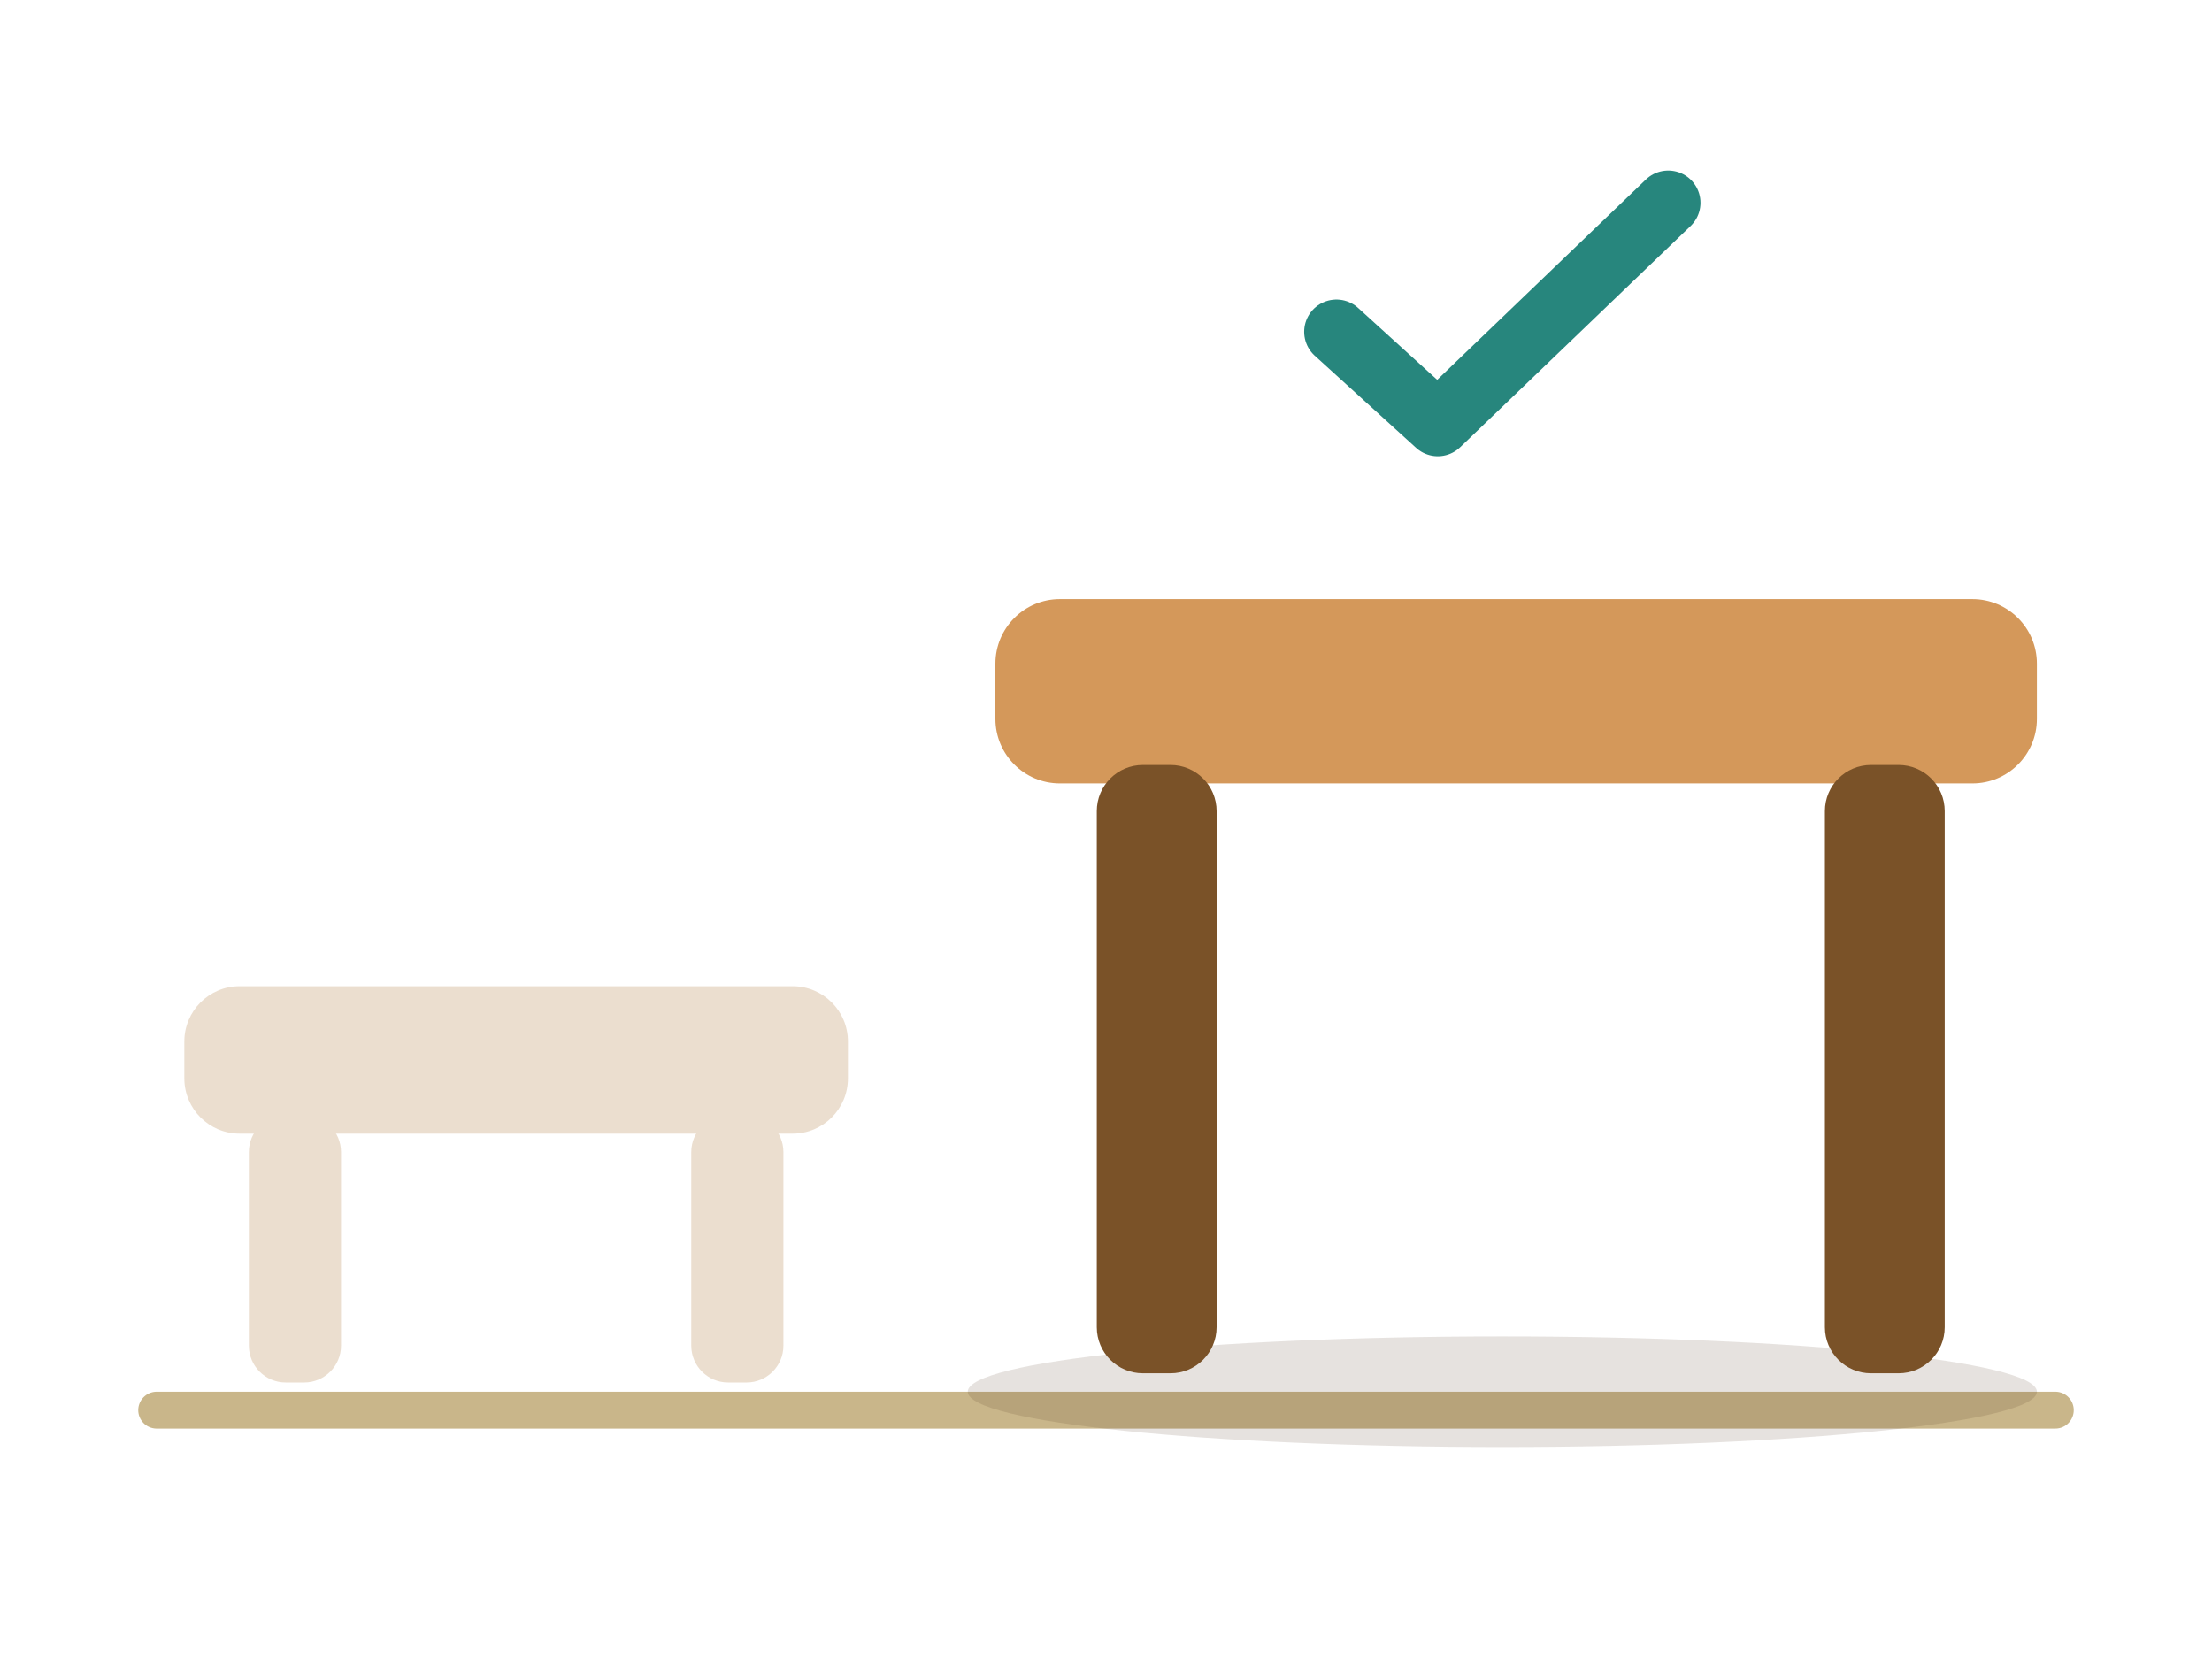
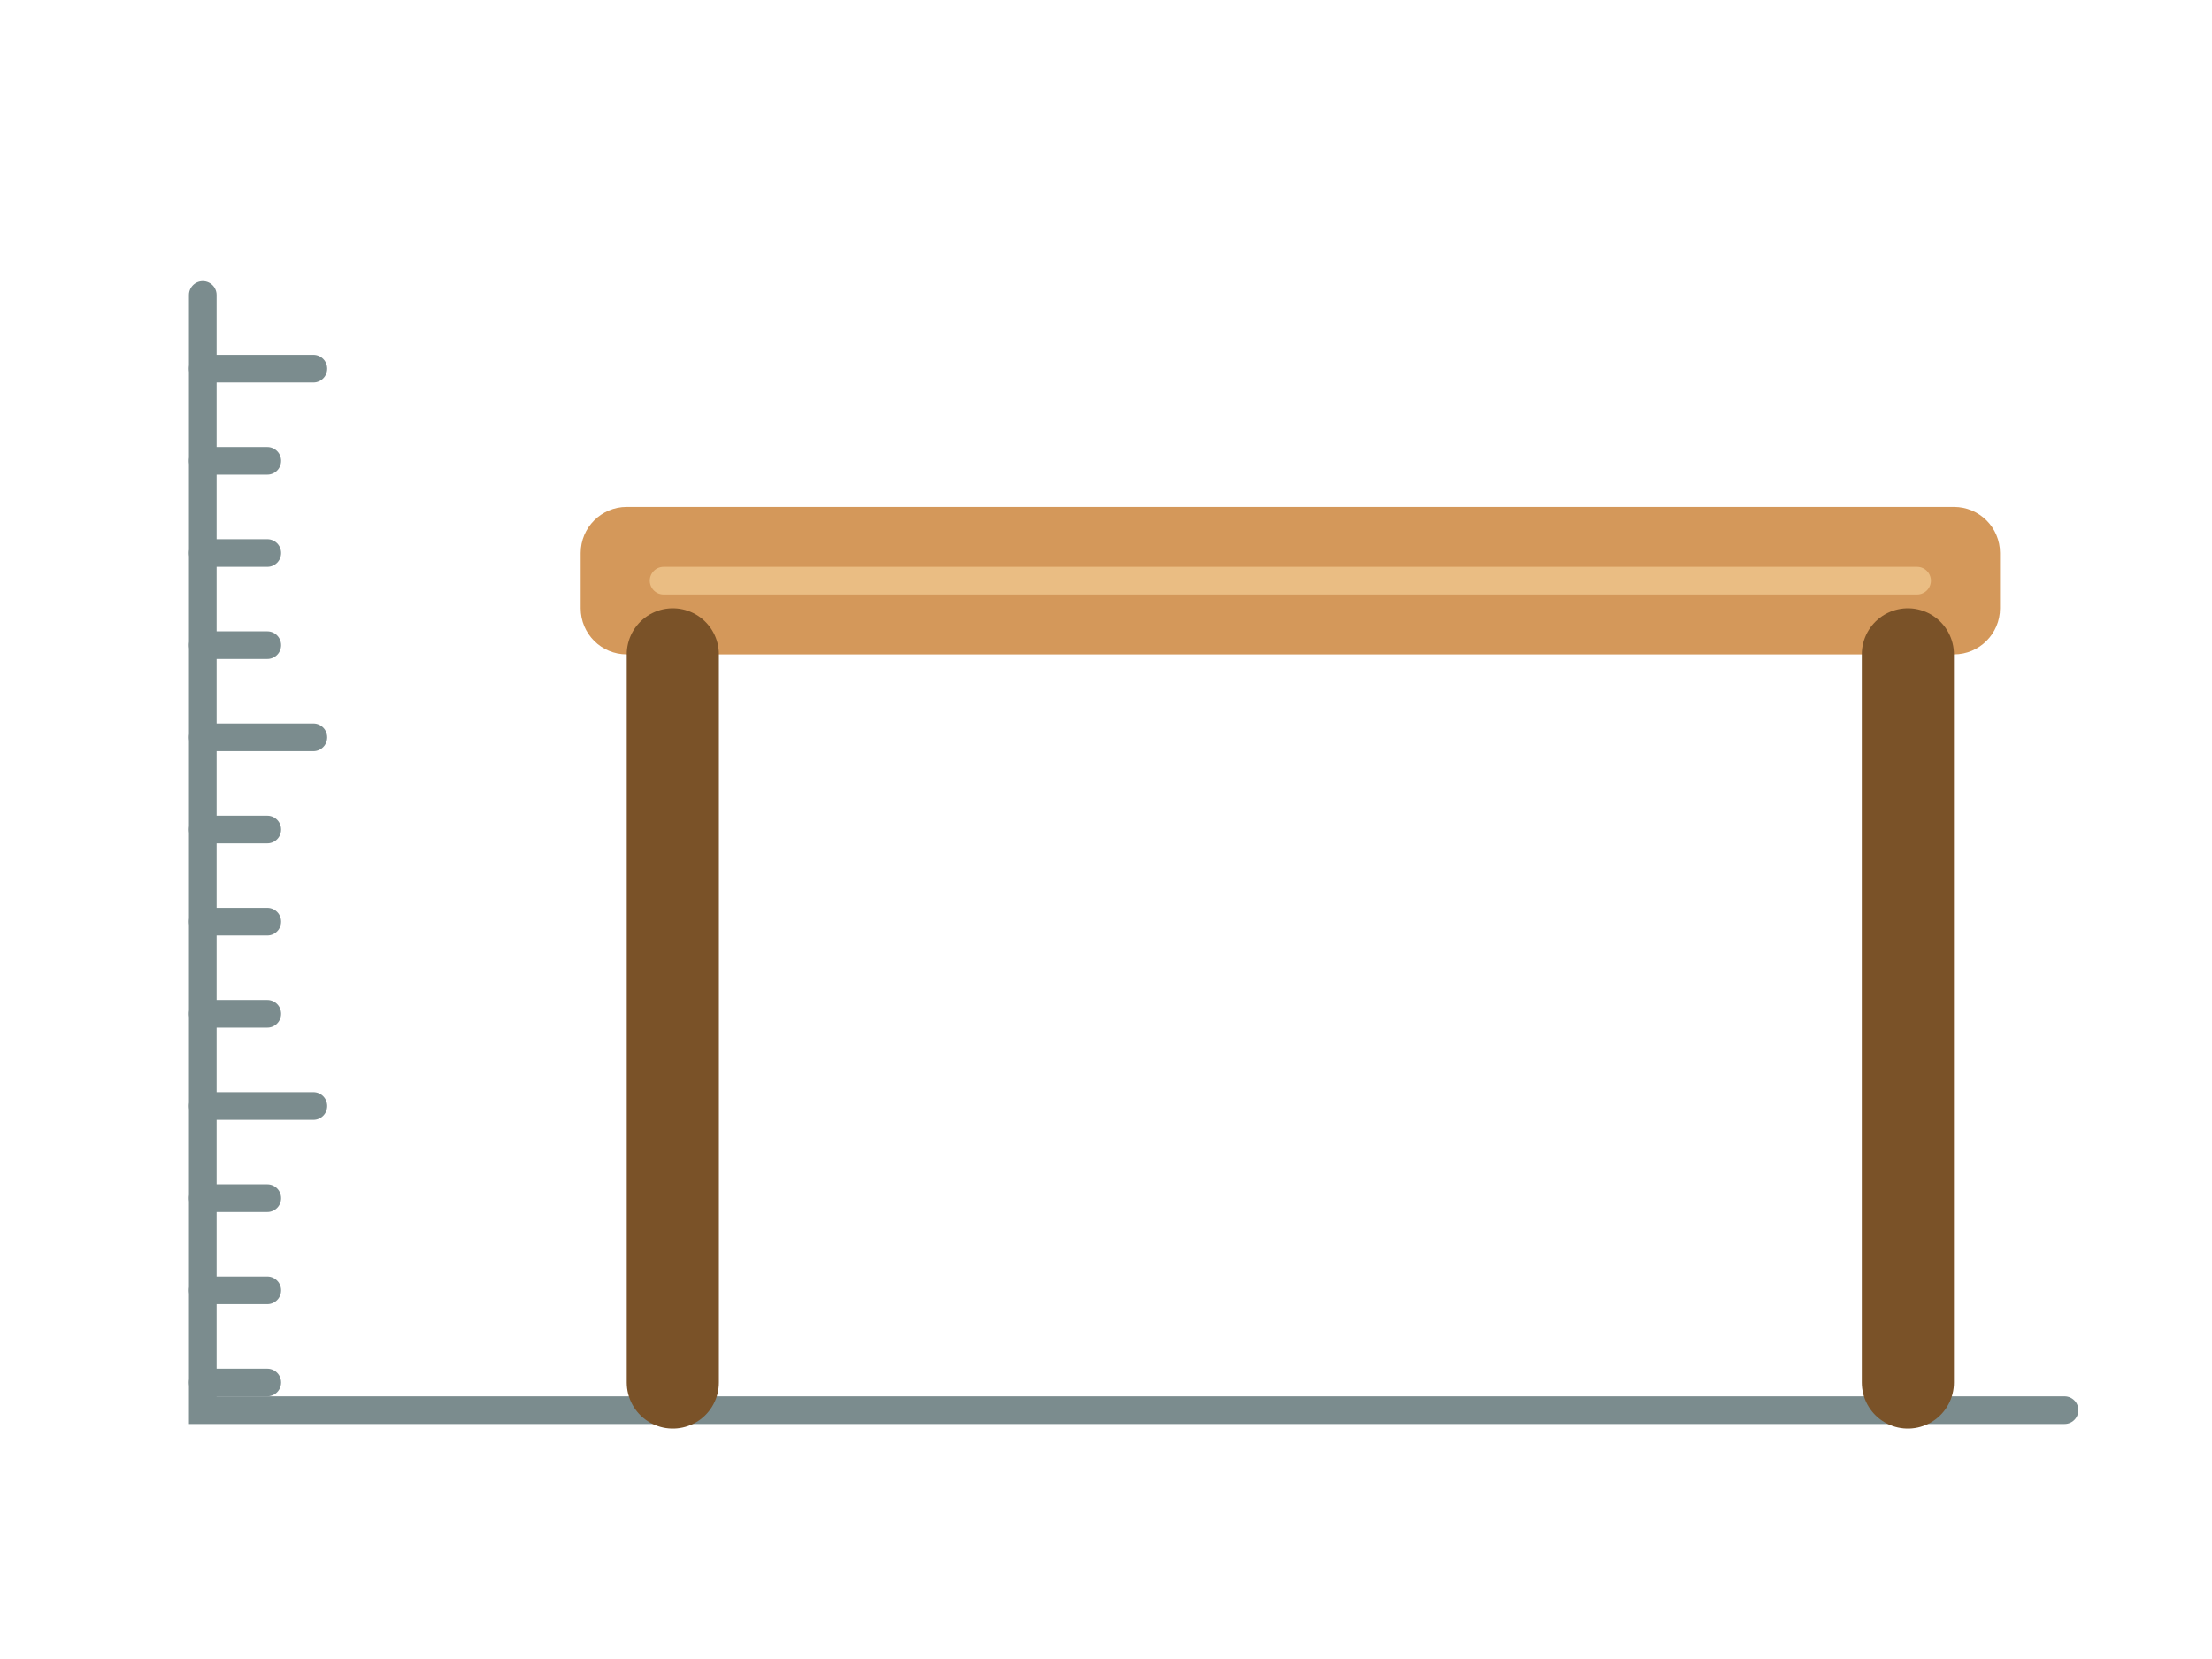
<svg xmlns="http://www.w3.org/2000/svg" width="240" height="180" viewBox="0 0 240 180">
-   <path d="M17 153H223" stroke="#C9B68A" stroke-width="4" stroke-linecap="round" />
-   <g opacity=".25" fill="#B07C40">
-     <rect x="20" y="107" width="72" height="16" rx="6" />
-     <rect x="27" y="121" width="10" height="29" rx="4" />
-     <rect x="75" y="121" width="10" height="29" rx="4" />
+   <g fill="none" stroke="#7B8C8E" stroke-width="3" stroke-linecap="round">
+     <path d="M22 32V153H224" />
+     <path d="M22 40H34" />
+     <path d="M22 50H29" />
+     <path d="M22 60H29" />
+     <path d="M22 70H29" />
+     <path d="M22 80H34" />
+     <path d="M22 90H29" />
+     <path d="M22 100H29" />
+     <path d="M22 110H29" />
+     <path d="M22 120H34" />
+     <path d="M22 130H29" />
+     <path d="M22 140H29" />
+     <path d="M22 150H29" />
  </g>
-   <ellipse cx="163" cy="151" rx="58" ry="6" fill="#4A3016" fill-opacity=".14" />
-   <rect x="108" y="65" width="113" height="20" rx="7" fill="#D4985A" />
-   <rect x="119" y="83" width="13" height="66" rx="5" fill="#7A5228" />
-   <rect x="198" y="83" width="13" height="66" rx="5" fill="#7A5228" />
-   <path d="M145 36L156 46L181 22" stroke="#27867D" stroke-width="7" fill="none" stroke-linecap="round" stroke-linejoin="round" />
+   <rect x="63" y="55" width="154" height="16" rx="5" fill="#D4985A" />
+   <path d="M73 71V150M207 71V150" stroke="#7A5228" stroke-width="10" stroke-linecap="round" />
+   <path d="M72 63H208" stroke="#EABD83" stroke-width="3" stroke-linecap="round" />
</svg>
